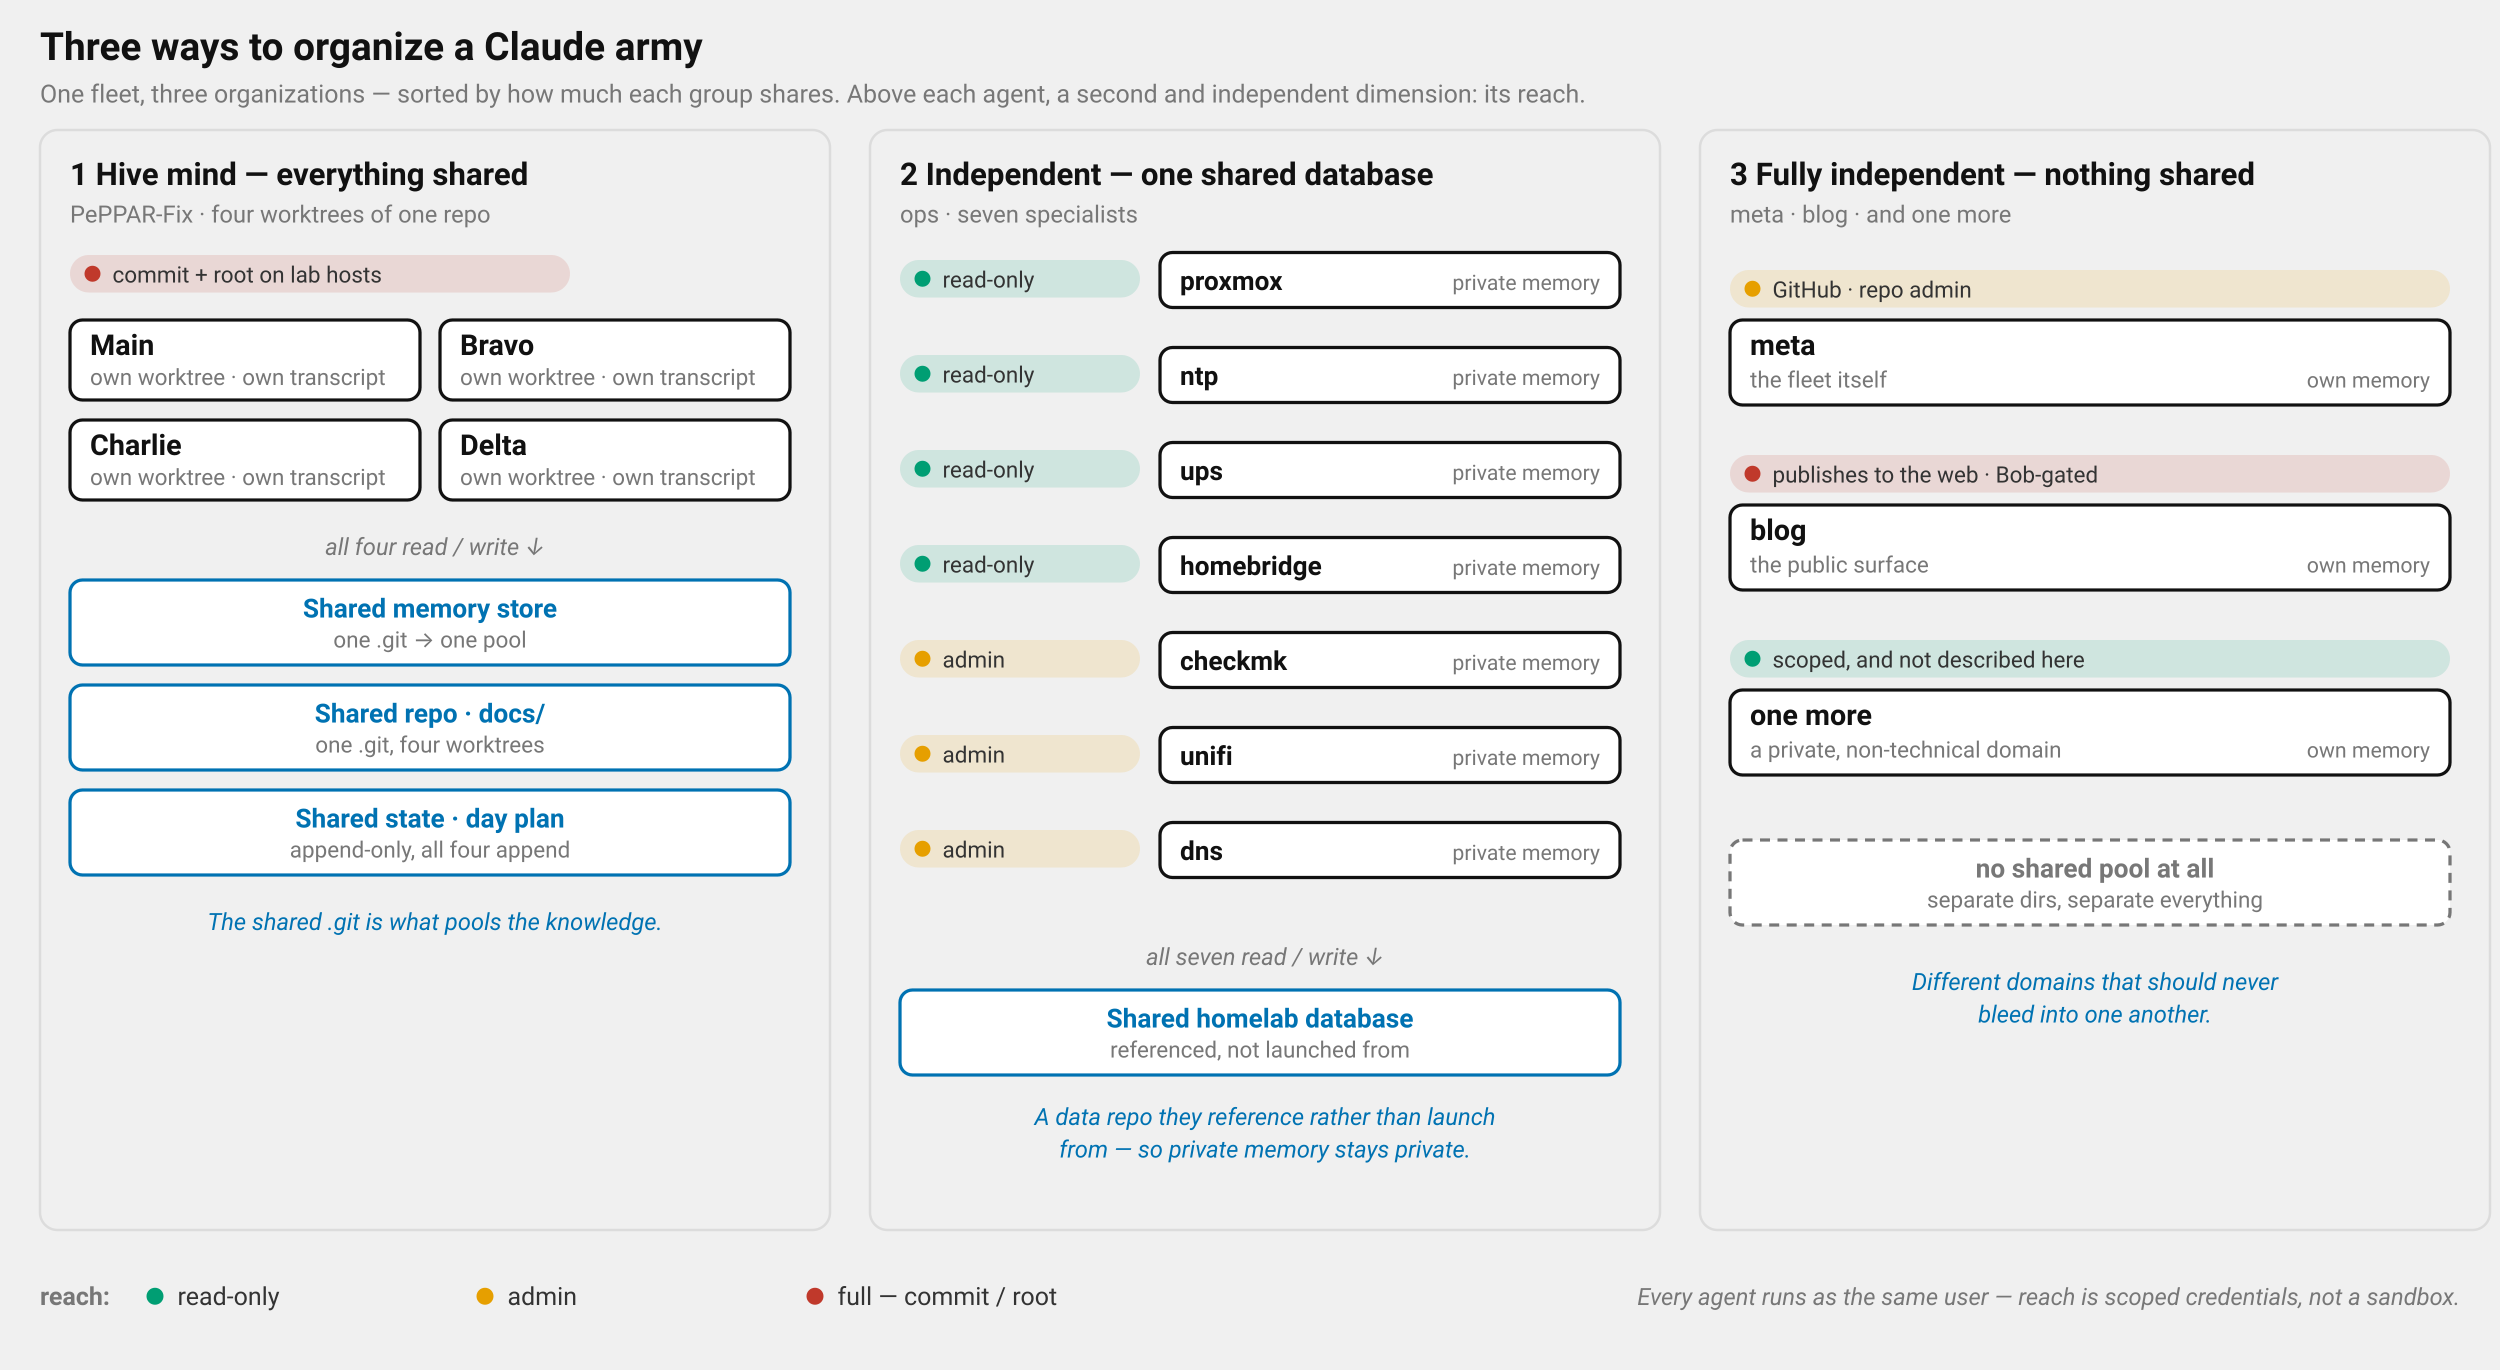
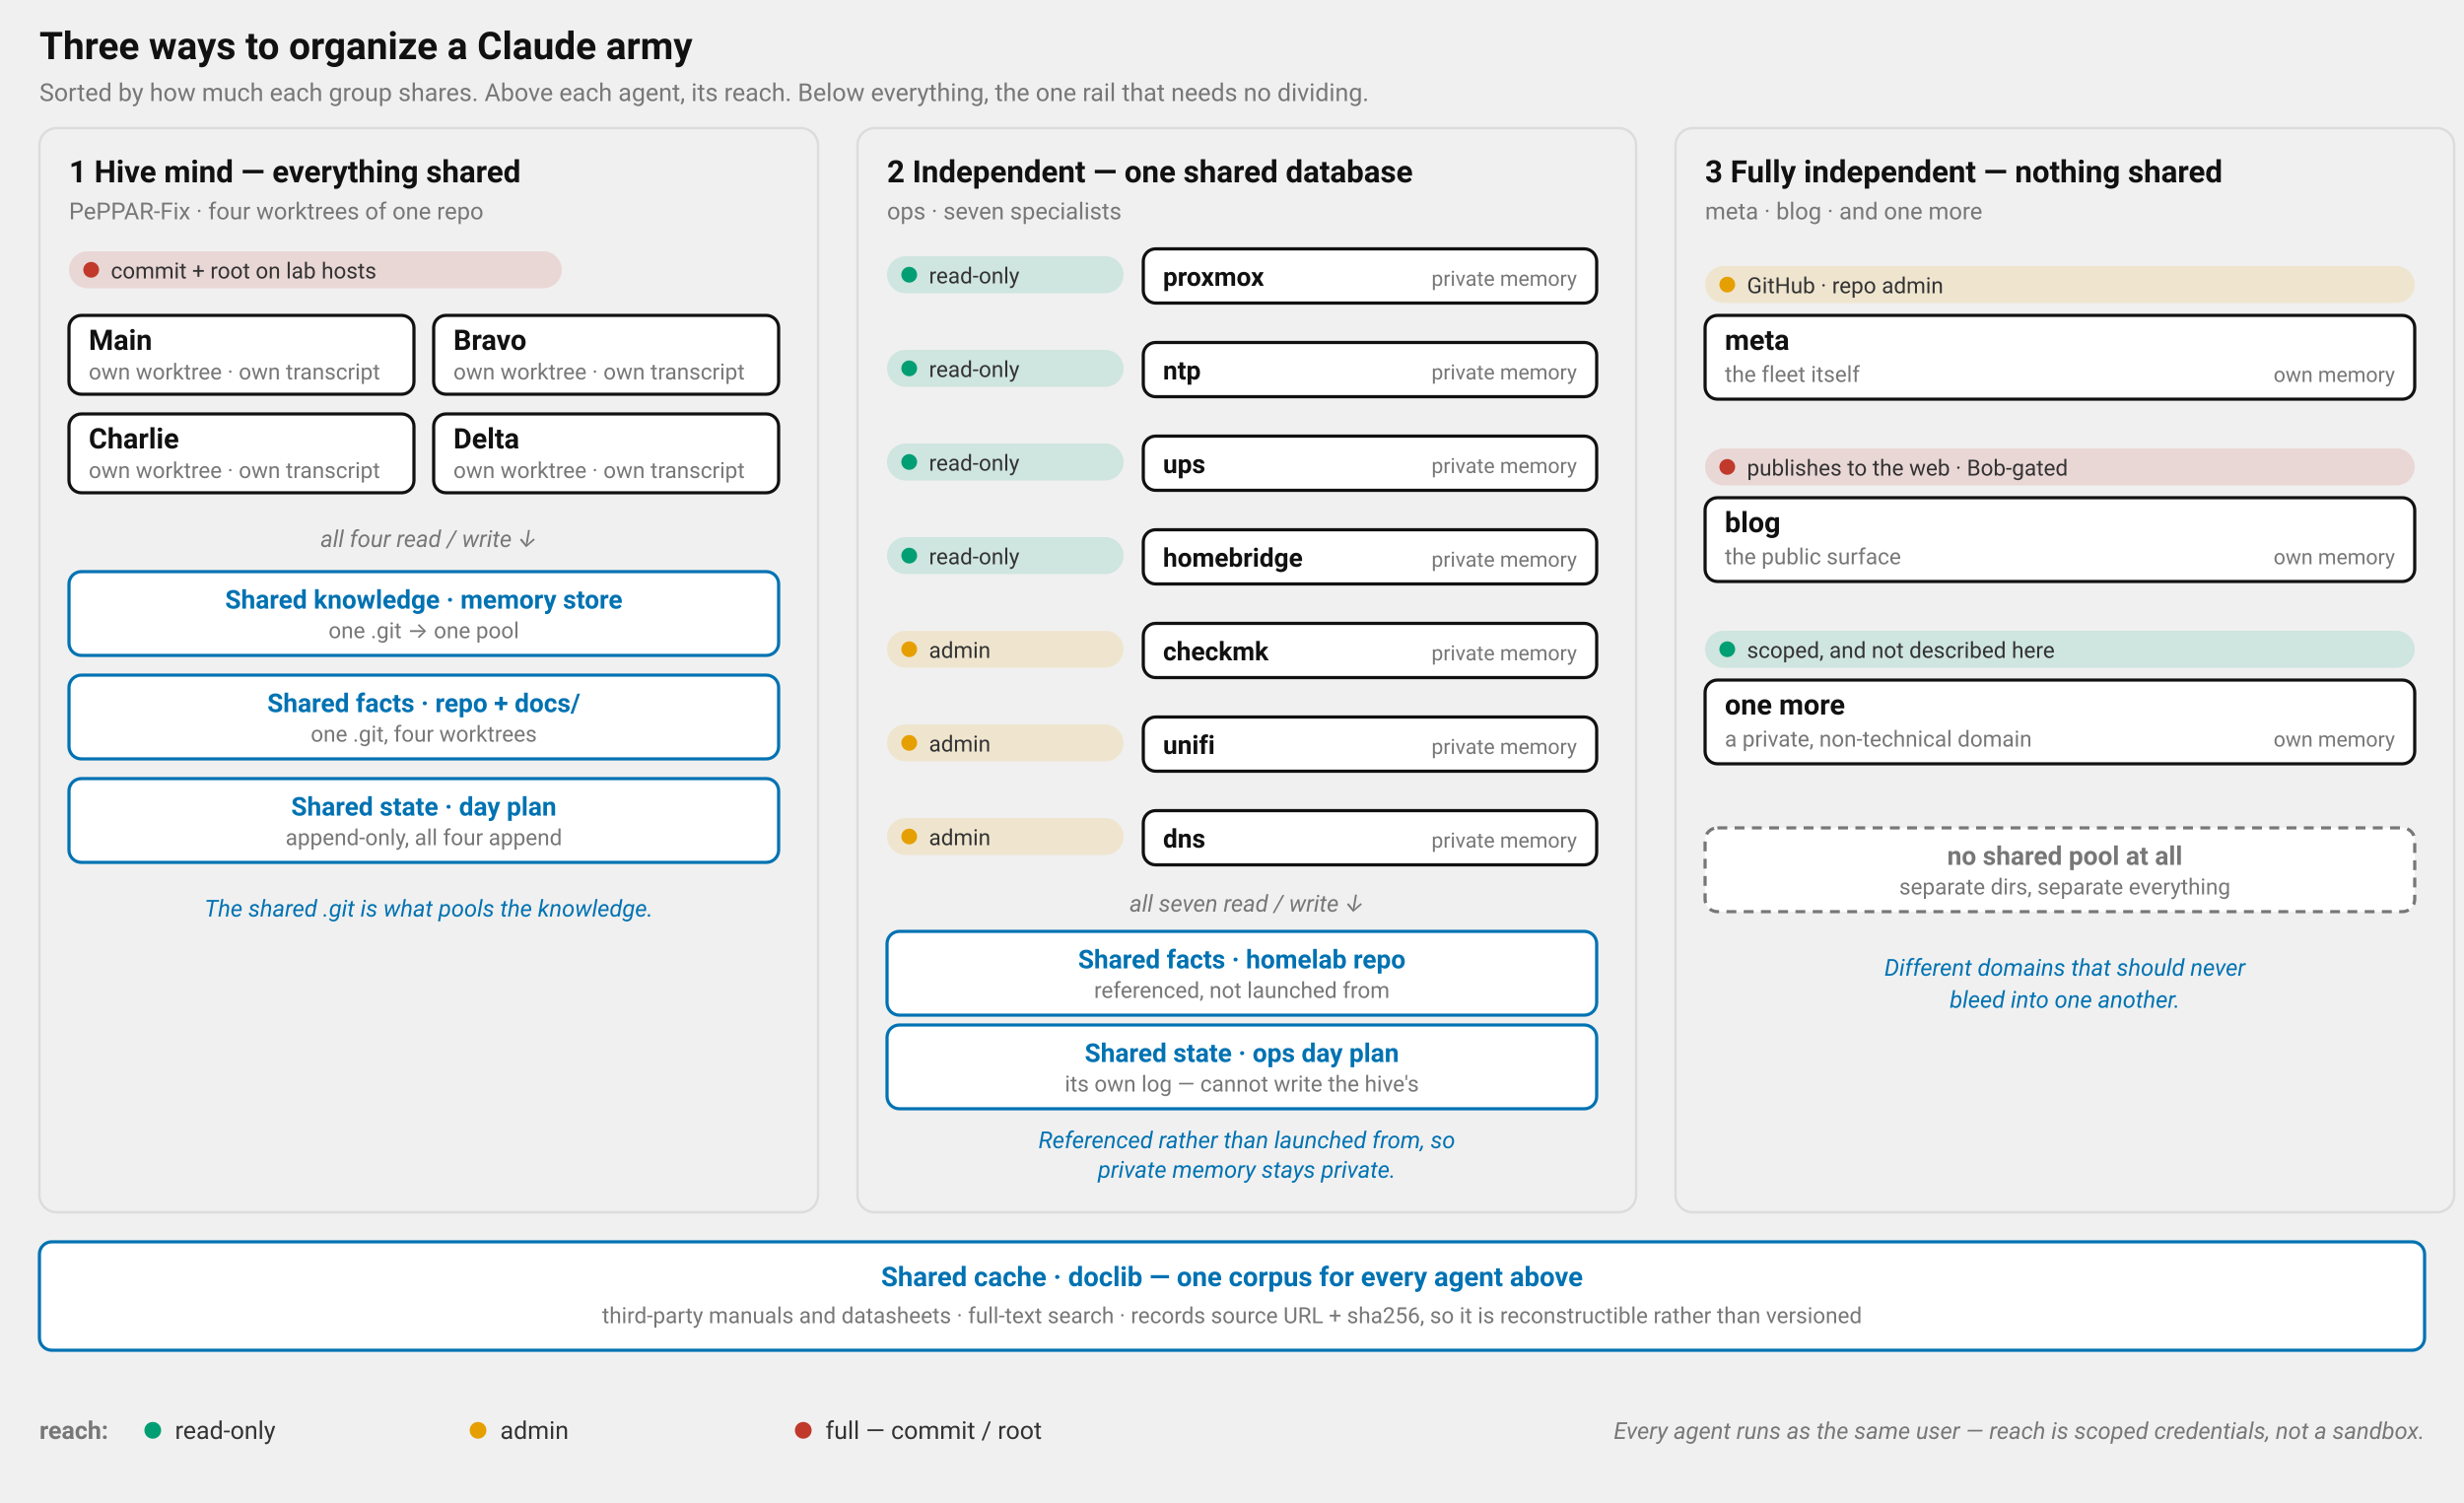
- <svg xmlns="http://www.w3.org/2000/svg" width="1000" height="548" viewBox="0 0 1000 548" role="img">
+ <svg xmlns="http://www.w3.org/2000/svg" width="1000" height="610" viewBox="0 0 1000 610" role="img">
  <rect x="16" y="52" width="316" height="440" rx="7" fill="none" stroke="#dcdcdc" />
  <text x="28" y="74" text-anchor="start" font-family="system-ui, -apple-system, Segoe UI, Roboto, sans-serif" font-size="12.5" font-weight="700" fill="#111">1  Hive mind — everything shared</text>
  <text x="28" y="89" text-anchor="start" font-family="system-ui, -apple-system, Segoe UI, Roboto, sans-serif" font-size="9.5" font-weight="400" fill="#777">PePPAR-Fix · four worktrees of one repo</text>
  <rect x="348" y="52" width="316" height="440" rx="7" fill="none" stroke="#dcdcdc" />
  <text x="360" y="74" text-anchor="start" font-family="system-ui, -apple-system, Segoe UI, Roboto, sans-serif" font-size="12.5" font-weight="700" fill="#111">2  Independent — one shared database</text>
  <text x="360" y="89" text-anchor="start" font-family="system-ui, -apple-system, Segoe UI, Roboto, sans-serif" font-size="9.5" font-weight="400" fill="#777">ops · seven specialists</text>
  <rect x="680" y="52" width="316" height="440" rx="7" fill="none" stroke="#dcdcdc" />
  <text x="692" y="74" text-anchor="start" font-family="system-ui, -apple-system, Segoe UI, Roboto, sans-serif" font-size="12.5" font-weight="700" fill="#111">3  Fully independent — nothing shared</text>
  <text x="692" y="89" text-anchor="start" font-family="system-ui, -apple-system, Segoe UI, Roboto, sans-serif" font-size="9.5" font-weight="400" fill="#777">meta · blog · and one more</text>
  <rect x="28" y="102" width="200" height="15" rx="7.5" fill="#c0392b" opacity="0.14" />
  <circle cx="37" cy="109.5" r="3.2" fill="#c0392b" />
  <text x="45" y="113" text-anchor="start" font-family="system-ui, -apple-system, Segoe UI, Roboto, sans-serif" font-size="9" font-weight="400" fill="#333">commit + root on lab hosts</text>
  <rect x="28" y="128" width="140" height="32" rx="5" fill="#fff" stroke="#111" stroke-width="1.3" />
  <text x="36" y="142" text-anchor="start" font-family="system-ui, -apple-system, Segoe UI, Roboto, sans-serif" font-size="11.5" font-weight="700" fill="#111">Main</text>
  <text x="36" y="154" text-anchor="start" font-family="system-ui, -apple-system, Segoe UI, Roboto, sans-serif" font-size="9" font-weight="400" fill="#777">own worktree · own transcript</text>
  <rect x="176" y="128" width="140" height="32" rx="5" fill="#fff" stroke="#111" stroke-width="1.3" />
  <text x="184" y="142" text-anchor="start" font-family="system-ui, -apple-system, Segoe UI, Roboto, sans-serif" font-size="11.5" font-weight="700" fill="#111">Bravo</text>
  <text x="184" y="154" text-anchor="start" font-family="system-ui, -apple-system, Segoe UI, Roboto, sans-serif" font-size="9" font-weight="400" fill="#777">own worktree · own transcript</text>
  <rect x="28" y="168" width="140" height="32" rx="5" fill="#fff" stroke="#111" stroke-width="1.3" />
  <text x="36" y="182" text-anchor="start" font-family="system-ui, -apple-system, Segoe UI, Roboto, sans-serif" font-size="11.5" font-weight="700" fill="#111">Charlie</text>
  <text x="36" y="194" text-anchor="start" font-family="system-ui, -apple-system, Segoe UI, Roboto, sans-serif" font-size="9" font-weight="400" fill="#777">own worktree · own transcript</text>
  <rect x="176" y="168" width="140" height="32" rx="5" fill="#fff" stroke="#111" stroke-width="1.3" />
  <text x="184" y="182" text-anchor="start" font-family="system-ui, -apple-system, Segoe UI, Roboto, sans-serif" font-size="11.5" font-weight="700" fill="#111">Delta</text>
  <text x="184" y="194" text-anchor="start" font-family="system-ui, -apple-system, Segoe UI, Roboto, sans-serif" font-size="9" font-weight="400" fill="#777">own worktree · own transcript</text>
  <text x="174" y="222" text-anchor="middle" font-family="system-ui, -apple-system, Segoe UI, Roboto, sans-serif" font-size="9.5" font-weight="400" fill="#777" font-style="italic">all four read / write ↓</text>
  <rect x="28" y="232" width="288" height="34" rx="5" fill="#fff" stroke="#0072B2" stroke-width="1.3" />
-   <text x="172" y="247" text-anchor="middle" font-family="system-ui, -apple-system, Segoe UI, Roboto, sans-serif" font-size="10.5" font-weight="700" fill="#0072B2">Shared memory store</text>
+   <text x="172" y="247" text-anchor="middle" font-family="system-ui, -apple-system, Segoe UI, Roboto, sans-serif" font-size="10.5" font-weight="700" fill="#0072B2">Shared knowledge · memory store</text>
  <text x="172" y="259" text-anchor="middle" font-family="system-ui, -apple-system, Segoe UI, Roboto, sans-serif" font-size="9" font-weight="400" fill="#777">one .git → one pool</text>
  <rect x="28" y="274" width="288" height="34" rx="5" fill="#fff" stroke="#0072B2" stroke-width="1.3" />
-   <text x="172" y="289" text-anchor="middle" font-family="system-ui, -apple-system, Segoe UI, Roboto, sans-serif" font-size="10.5" font-weight="700" fill="#0072B2">Shared repo · docs/</text>
+   <text x="172" y="289" text-anchor="middle" font-family="system-ui, -apple-system, Segoe UI, Roboto, sans-serif" font-size="10.5" font-weight="700" fill="#0072B2">Shared facts · repo + docs/</text>
  <text x="172" y="301" text-anchor="middle" font-family="system-ui, -apple-system, Segoe UI, Roboto, sans-serif" font-size="9" font-weight="400" fill="#777">one .git, four worktrees</text>
  <rect x="28" y="316" width="288" height="34" rx="5" fill="#fff" stroke="#0072B2" stroke-width="1.3" />
  <text x="172" y="331" text-anchor="middle" font-family="system-ui, -apple-system, Segoe UI, Roboto, sans-serif" font-size="10.5" font-weight="700" fill="#0072B2">Shared state · day plan</text>
  <text x="172" y="343" text-anchor="middle" font-family="system-ui, -apple-system, Segoe UI, Roboto, sans-serif" font-size="9" font-weight="400" fill="#777">append-only, all four append</text>
  <text x="174" y="372" text-anchor="middle" font-family="system-ui, -apple-system, Segoe UI, Roboto, sans-serif" font-size="9.5" font-weight="400" fill="#0072B2" font-style="italic">The shared .git is what pools the knowledge.</text>
  <rect x="360" y="104" width="96" height="15" rx="7.5" fill="#009E73" opacity="0.14" />
  <circle cx="369" cy="111.5" r="3.2" fill="#009E73" />
  <text x="377" y="115" text-anchor="start" font-family="system-ui, -apple-system, Segoe UI, Roboto, sans-serif" font-size="9" font-weight="400" fill="#333">read-only</text>
  <rect x="464" y="101" width="184" height="22" rx="5" fill="#fff" stroke="#111" stroke-width="1.3" />
  <text x="472" y="116" text-anchor="start" font-family="system-ui, -apple-system, Segoe UI, Roboto, sans-serif" font-size="10.5" font-weight="700" fill="#111">proxmox</text>
  <text x="640" y="116" text-anchor="end" font-family="system-ui, -apple-system, Segoe UI, Roboto, sans-serif" font-size="8.5" font-weight="400" fill="#777">private memory</text>
  <rect x="360" y="142" width="96" height="15" rx="7.5" fill="#009E73" opacity="0.14" />
  <circle cx="369" cy="149.5" r="3.2" fill="#009E73" />
  <text x="377" y="153" text-anchor="start" font-family="system-ui, -apple-system, Segoe UI, Roboto, sans-serif" font-size="9" font-weight="400" fill="#333">read-only</text>
  <rect x="464" y="139" width="184" height="22" rx="5" fill="#fff" stroke="#111" stroke-width="1.3" />
  <text x="472" y="154" text-anchor="start" font-family="system-ui, -apple-system, Segoe UI, Roboto, sans-serif" font-size="10.5" font-weight="700" fill="#111">ntp</text>
  <text x="640" y="154" text-anchor="end" font-family="system-ui, -apple-system, Segoe UI, Roboto, sans-serif" font-size="8.5" font-weight="400" fill="#777">private memory</text>
  <rect x="360" y="180" width="96" height="15" rx="7.5" fill="#009E73" opacity="0.14" />
  <circle cx="369" cy="187.5" r="3.2" fill="#009E73" />
  <text x="377" y="191" text-anchor="start" font-family="system-ui, -apple-system, Segoe UI, Roboto, sans-serif" font-size="9" font-weight="400" fill="#333">read-only</text>
  <rect x="464" y="177" width="184" height="22" rx="5" fill="#fff" stroke="#111" stroke-width="1.3" />
  <text x="472" y="192" text-anchor="start" font-family="system-ui, -apple-system, Segoe UI, Roboto, sans-serif" font-size="10.5" font-weight="700" fill="#111">ups</text>
  <text x="640" y="192" text-anchor="end" font-family="system-ui, -apple-system, Segoe UI, Roboto, sans-serif" font-size="8.5" font-weight="400" fill="#777">private memory</text>
  <rect x="360" y="218" width="96" height="15" rx="7.5" fill="#009E73" opacity="0.14" />
  <circle cx="369" cy="225.5" r="3.2" fill="#009E73" />
  <text x="377" y="229" text-anchor="start" font-family="system-ui, -apple-system, Segoe UI, Roboto, sans-serif" font-size="9" font-weight="400" fill="#333">read-only</text>
  <rect x="464" y="215" width="184" height="22" rx="5" fill="#fff" stroke="#111" stroke-width="1.3" />
  <text x="472" y="230" text-anchor="start" font-family="system-ui, -apple-system, Segoe UI, Roboto, sans-serif" font-size="10.5" font-weight="700" fill="#111">homebridge</text>
  <text x="640" y="230" text-anchor="end" font-family="system-ui, -apple-system, Segoe UI, Roboto, sans-serif" font-size="8.5" font-weight="400" fill="#777">private memory</text>
  <rect x="360" y="256" width="96" height="15" rx="7.5" fill="#E69F00" opacity="0.14" />
  <circle cx="369" cy="263.5" r="3.2" fill="#E69F00" />
  <text x="377" y="267" text-anchor="start" font-family="system-ui, -apple-system, Segoe UI, Roboto, sans-serif" font-size="9" font-weight="400" fill="#333">admin</text>
  <rect x="464" y="253" width="184" height="22" rx="5" fill="#fff" stroke="#111" stroke-width="1.3" />
  <text x="472" y="268" text-anchor="start" font-family="system-ui, -apple-system, Segoe UI, Roboto, sans-serif" font-size="10.5" font-weight="700" fill="#111">checkmk</text>
  <text x="640" y="268" text-anchor="end" font-family="system-ui, -apple-system, Segoe UI, Roboto, sans-serif" font-size="8.5" font-weight="400" fill="#777">private memory</text>
  <rect x="360" y="294" width="96" height="15" rx="7.5" fill="#E69F00" opacity="0.14" />
  <circle cx="369" cy="301.5" r="3.2" fill="#E69F00" />
  <text x="377" y="305" text-anchor="start" font-family="system-ui, -apple-system, Segoe UI, Roboto, sans-serif" font-size="9" font-weight="400" fill="#333">admin</text>
  <rect x="464" y="291" width="184" height="22" rx="5" fill="#fff" stroke="#111" stroke-width="1.3" />
  <text x="472" y="306" text-anchor="start" font-family="system-ui, -apple-system, Segoe UI, Roboto, sans-serif" font-size="10.5" font-weight="700" fill="#111">unifi</text>
  <text x="640" y="306" text-anchor="end" font-family="system-ui, -apple-system, Segoe UI, Roboto, sans-serif" font-size="8.5" font-weight="400" fill="#777">private memory</text>
  <rect x="360" y="332" width="96" height="15" rx="7.5" fill="#E69F00" opacity="0.14" />
  <circle cx="369" cy="339.5" r="3.2" fill="#E69F00" />
  <text x="377" y="343" text-anchor="start" font-family="system-ui, -apple-system, Segoe UI, Roboto, sans-serif" font-size="9" font-weight="400" fill="#333">admin</text>
  <rect x="464" y="329" width="184" height="22" rx="5" fill="#fff" stroke="#111" stroke-width="1.3" />
  <text x="472" y="344" text-anchor="start" font-family="system-ui, -apple-system, Segoe UI, Roboto, sans-serif" font-size="10.5" font-weight="700" fill="#111">dns</text>
  <text x="640" y="344" text-anchor="end" font-family="system-ui, -apple-system, Segoe UI, Roboto, sans-serif" font-size="8.5" font-weight="400" fill="#777">private memory</text>
-   <text x="506" y="386" text-anchor="middle" font-family="system-ui, -apple-system, Segoe UI, Roboto, sans-serif" font-size="9.5" font-weight="400" fill="#777" font-style="italic">all seven read / write ↓</text>
-   <rect x="360" y="396" width="288" height="34" rx="5" fill="#fff" stroke="#0072B2" stroke-width="1.3" />
-   <text x="504" y="411" text-anchor="middle" font-family="system-ui, -apple-system, Segoe UI, Roboto, sans-serif" font-size="10.5" font-weight="700" fill="#0072B2">Shared homelab database</text>
-   <text x="504" y="423" text-anchor="middle" font-family="system-ui, -apple-system, Segoe UI, Roboto, sans-serif" font-size="9" font-weight="400" fill="#777">referenced, not launched from</text>
-   <text x="506" y="450" text-anchor="middle" font-family="system-ui, -apple-system, Segoe UI, Roboto, sans-serif" font-size="9.5" font-weight="400" fill="#0072B2" font-style="italic">A data repo they reference rather than launch</text>
-   <text x="506" y="463" text-anchor="middle" font-family="system-ui, -apple-system, Segoe UI, Roboto, sans-serif" font-size="9.5" font-weight="400" fill="#0072B2" font-style="italic">from — so private memory stays private.</text>
+   <text x="506" y="370" text-anchor="middle" font-family="system-ui, -apple-system, Segoe UI, Roboto, sans-serif" font-size="9.5" font-weight="400" fill="#777" font-style="italic">all seven read / write ↓</text>
+   <rect x="360" y="378" width="288" height="34" rx="5" fill="#fff" stroke="#0072B2" stroke-width="1.3" />
+   <text x="504" y="393" text-anchor="middle" font-family="system-ui, -apple-system, Segoe UI, Roboto, sans-serif" font-size="10.5" font-weight="700" fill="#0072B2">Shared facts · homelab repo</text>
+   <text x="504" y="405" text-anchor="middle" font-family="system-ui, -apple-system, Segoe UI, Roboto, sans-serif" font-size="9" font-weight="400" fill="#777">referenced, not launched from</text>
+   <rect x="360" y="416" width="288" height="34" rx="5" fill="#fff" stroke="#0072B2" stroke-width="1.3" />
+   <text x="504" y="431" text-anchor="middle" font-family="system-ui, -apple-system, Segoe UI, Roboto, sans-serif" font-size="10.5" font-weight="700" fill="#0072B2">Shared state · ops day plan</text>
+   <text x="504" y="443" text-anchor="middle" font-family="system-ui, -apple-system, Segoe UI, Roboto, sans-serif" font-size="9" font-weight="400" fill="#777">its own log — cannot write the hive's</text>
+   <text x="506" y="466" text-anchor="middle" font-family="system-ui, -apple-system, Segoe UI, Roboto, sans-serif" font-size="9.5" font-weight="400" fill="#0072B2" font-style="italic">Referenced rather than launched from, so</text>
+   <text x="506" y="478" text-anchor="middle" font-family="system-ui, -apple-system, Segoe UI, Roboto, sans-serif" font-size="9.5" font-weight="400" fill="#0072B2" font-style="italic">private memory stays private.</text>
  <rect x="692" y="108" width="288" height="15" rx="7.5" fill="#E69F00" opacity="0.14" />
  <circle cx="701" cy="115.5" r="3.2" fill="#E69F00" />
  <text x="709" y="119" text-anchor="start" font-family="system-ui, -apple-system, Segoe UI, Roboto, sans-serif" font-size="9" font-weight="400" fill="#333">GitHub · repo admin</text>
  <rect x="692" y="128" width="288" height="34" rx="5" fill="#fff" stroke="#111" stroke-width="1.3" />
  <text x="700" y="142" text-anchor="start" font-family="system-ui, -apple-system, Segoe UI, Roboto, sans-serif" font-size="11.5" font-weight="700" fill="#111">meta</text>
  <text x="700" y="155" text-anchor="start" font-family="system-ui, -apple-system, Segoe UI, Roboto, sans-serif" font-size="9" font-weight="400" fill="#777">the fleet itself</text>
  <rect x="692" y="128" width="0" height="34" rx="5" fill="#fff" stroke="#777" stroke-dasharray="4 3" stroke-width="1.3" />
  <text x="692" y="143" text-anchor="middle" font-family="system-ui, -apple-system, Segoe UI, Roboto, sans-serif" font-size="10.5" font-weight="700" fill="#111" />
  <text x="692" y="155" text-anchor="middle" font-family="system-ui, -apple-system, Segoe UI, Roboto, sans-serif" font-size="9" font-weight="400" fill="#777" />
  <text x="972" y="155" text-anchor="end" font-family="system-ui, -apple-system, Segoe UI, Roboto, sans-serif" font-size="8.5" font-weight="400" fill="#777">own memory</text>
  <rect x="692" y="182" width="288" height="15" rx="7.5" fill="#c0392b" opacity="0.14" />
  <circle cx="701" cy="189.5" r="3.2" fill="#c0392b" />
  <text x="709" y="193" text-anchor="start" font-family="system-ui, -apple-system, Segoe UI, Roboto, sans-serif" font-size="9" font-weight="400" fill="#333">publishes to the web · Bob-gated</text>
  <rect x="692" y="202" width="288" height="34" rx="5" fill="#fff" stroke="#111" stroke-width="1.3" />
  <text x="700" y="216" text-anchor="start" font-family="system-ui, -apple-system, Segoe UI, Roboto, sans-serif" font-size="11.5" font-weight="700" fill="#111">blog</text>
  <text x="700" y="229" text-anchor="start" font-family="system-ui, -apple-system, Segoe UI, Roboto, sans-serif" font-size="9" font-weight="400" fill="#777">the public surface</text>
  <rect x="692" y="202" width="0" height="34" rx="5" fill="#fff" stroke="#777" stroke-dasharray="4 3" stroke-width="1.3" />
  <text x="692" y="217" text-anchor="middle" font-family="system-ui, -apple-system, Segoe UI, Roboto, sans-serif" font-size="10.5" font-weight="700" fill="#111" />
  <text x="692" y="229" text-anchor="middle" font-family="system-ui, -apple-system, Segoe UI, Roboto, sans-serif" font-size="9" font-weight="400" fill="#777" />
  <text x="972" y="229" text-anchor="end" font-family="system-ui, -apple-system, Segoe UI, Roboto, sans-serif" font-size="8.5" font-weight="400" fill="#777">own memory</text>
  <rect x="692" y="256" width="288" height="15" rx="7.5" fill="#009E73" opacity="0.14" />
  <circle cx="701" cy="263.5" r="3.2" fill="#009E73" />
  <text x="709" y="267" text-anchor="start" font-family="system-ui, -apple-system, Segoe UI, Roboto, sans-serif" font-size="9" font-weight="400" fill="#333">scoped, and not described here</text>
  <rect x="692" y="276" width="288" height="34" rx="5" fill="#fff" stroke="#111" stroke-width="1.3" />
  <text x="700" y="290" text-anchor="start" font-family="system-ui, -apple-system, Segoe UI, Roboto, sans-serif" font-size="11.5" font-weight="700" fill="#111">one more</text>
  <text x="700" y="303" text-anchor="start" font-family="system-ui, -apple-system, Segoe UI, Roboto, sans-serif" font-size="9" font-weight="400" fill="#777">a private, non-technical domain</text>
  <rect x="692" y="276" width="0" height="34" rx="5" fill="#fff" stroke="#777" stroke-dasharray="4 3" stroke-width="1.3" />
  <text x="692" y="291" text-anchor="middle" font-family="system-ui, -apple-system, Segoe UI, Roboto, sans-serif" font-size="10.5" font-weight="700" fill="#111" />
  <text x="692" y="303" text-anchor="middle" font-family="system-ui, -apple-system, Segoe UI, Roboto, sans-serif" font-size="9" font-weight="400" fill="#777" />
  <text x="972" y="303" text-anchor="end" font-family="system-ui, -apple-system, Segoe UI, Roboto, sans-serif" font-size="8.5" font-weight="400" fill="#777">own memory</text>
  <rect x="692" y="336" width="288" height="34" rx="5" fill="#fff" stroke="#777" stroke-dasharray="4 3" stroke-width="1.3" />
  <text x="838" y="351" text-anchor="middle" font-family="system-ui, -apple-system, Segoe UI, Roboto, sans-serif" font-size="10.5" font-weight="700" fill="#777">no shared pool at all</text>
  <text x="838" y="363" text-anchor="middle" font-family="system-ui, -apple-system, Segoe UI, Roboto, sans-serif" font-size="9" font-weight="400" fill="#777">separate dirs, separate everything</text>
  <text x="838" y="396" text-anchor="middle" font-family="system-ui, -apple-system, Segoe UI, Roboto, sans-serif" font-size="9.5" font-weight="400" fill="#0072B2" font-style="italic">Different domains that should never</text>
  <text x="838" y="409" text-anchor="middle" font-family="system-ui, -apple-system, Segoe UI, Roboto, sans-serif" font-size="9.5" font-weight="400" fill="#0072B2" font-style="italic">bleed into one another.</text>
-   <text x="16" y="522" text-anchor="start" font-family="system-ui, -apple-system, Segoe UI, Roboto, sans-serif" font-size="10" font-weight="700" fill="#777">reach:</text>
-   <circle cx="62" cy="518.5" r="3.4" fill="#009E73" />
-   <text x="71" y="522" text-anchor="start" font-family="system-ui, -apple-system, Segoe UI, Roboto, sans-serif" font-size="10" font-weight="400" fill="#333">read-only</text>
-   <circle cx="194" cy="518.5" r="3.4" fill="#E69F00" />
-   <text x="203" y="522" text-anchor="start" font-family="system-ui, -apple-system, Segoe UI, Roboto, sans-serif" font-size="10" font-weight="400" fill="#333">admin</text>
-   <circle cx="326" cy="518.5" r="3.4" fill="#c0392b" />
-   <text x="335" y="522" text-anchor="start" font-family="system-ui, -apple-system, Segoe UI, Roboto, sans-serif" font-size="10" font-weight="400" fill="#333">full — commit / root</text>
-   <text x="984" y="522" text-anchor="end" font-family="system-ui, -apple-system, Segoe UI, Roboto, sans-serif" font-size="9.5" font-weight="400" fill="#777" font-style="italic">Every agent runs as the same user — reach is scoped credentials, not a sandbox.</text>
+   <rect x="16" y="504" width="968" height="44" rx="5" fill="#fff" stroke="#0072B2" stroke-width="1.3" />
+   <text x="500" y="522" text-anchor="middle" font-family="system-ui, -apple-system, Segoe UI, Roboto, sans-serif" font-size="11" font-weight="700" fill="#0072B2">Shared cache · doclib — one corpus for every agent above</text>
+   <text x="500" y="537" text-anchor="middle" font-family="system-ui, -apple-system, Segoe UI, Roboto, sans-serif" font-size="9" font-weight="400" fill="#777">third-party manuals and datasheets · full-text search · records source URL + sha256, so it is reconstructible rather than versioned</text>
+   <text x="16" y="584" text-anchor="start" font-family="system-ui, -apple-system, Segoe UI, Roboto, sans-serif" font-size="10" font-weight="700" fill="#777">reach:</text>
+   <circle cx="62" cy="580.5" r="3.4" fill="#009E73" />
+   <text x="71" y="584" text-anchor="start" font-family="system-ui, -apple-system, Segoe UI, Roboto, sans-serif" font-size="10" font-weight="400" fill="#333">read-only</text>
+   <circle cx="194" cy="580.5" r="3.4" fill="#E69F00" />
+   <text x="203" y="584" text-anchor="start" font-family="system-ui, -apple-system, Segoe UI, Roboto, sans-serif" font-size="10" font-weight="400" fill="#333">admin</text>
+   <circle cx="326" cy="580.5" r="3.4" fill="#c0392b" />
+   <text x="335" y="584" text-anchor="start" font-family="system-ui, -apple-system, Segoe UI, Roboto, sans-serif" font-size="10" font-weight="400" fill="#333">full — commit / root</text>
+   <text x="984" y="584" text-anchor="end" font-family="system-ui, -apple-system, Segoe UI, Roboto, sans-serif" font-size="9.5" font-weight="400" fill="#777" font-style="italic">Every agent runs as the same user — reach is scoped credentials, not a sandbox.</text>
  <text x="16" y="24" text-anchor="start" font-family="system-ui, -apple-system, Segoe UI, Roboto, sans-serif" font-size="15.5" font-weight="700" fill="#111">Three ways to organize a Claude army</text>
-   <text x="16" y="41" text-anchor="start" font-family="system-ui, -apple-system, Segoe UI, Roboto, sans-serif" font-size="10" font-weight="400" fill="#777">One fleet, three organizations — sorted by how much each group shares. Above each agent, a second and independent dimension: its reach.</text>
+   <text x="16" y="41" text-anchor="start" font-family="system-ui, -apple-system, Segoe UI, Roboto, sans-serif" font-size="10" font-weight="400" fill="#777">Sorted by how much each group shares. Above each agent, its reach. Below everything, the one rail that needs no dividing.</text>
</svg>
